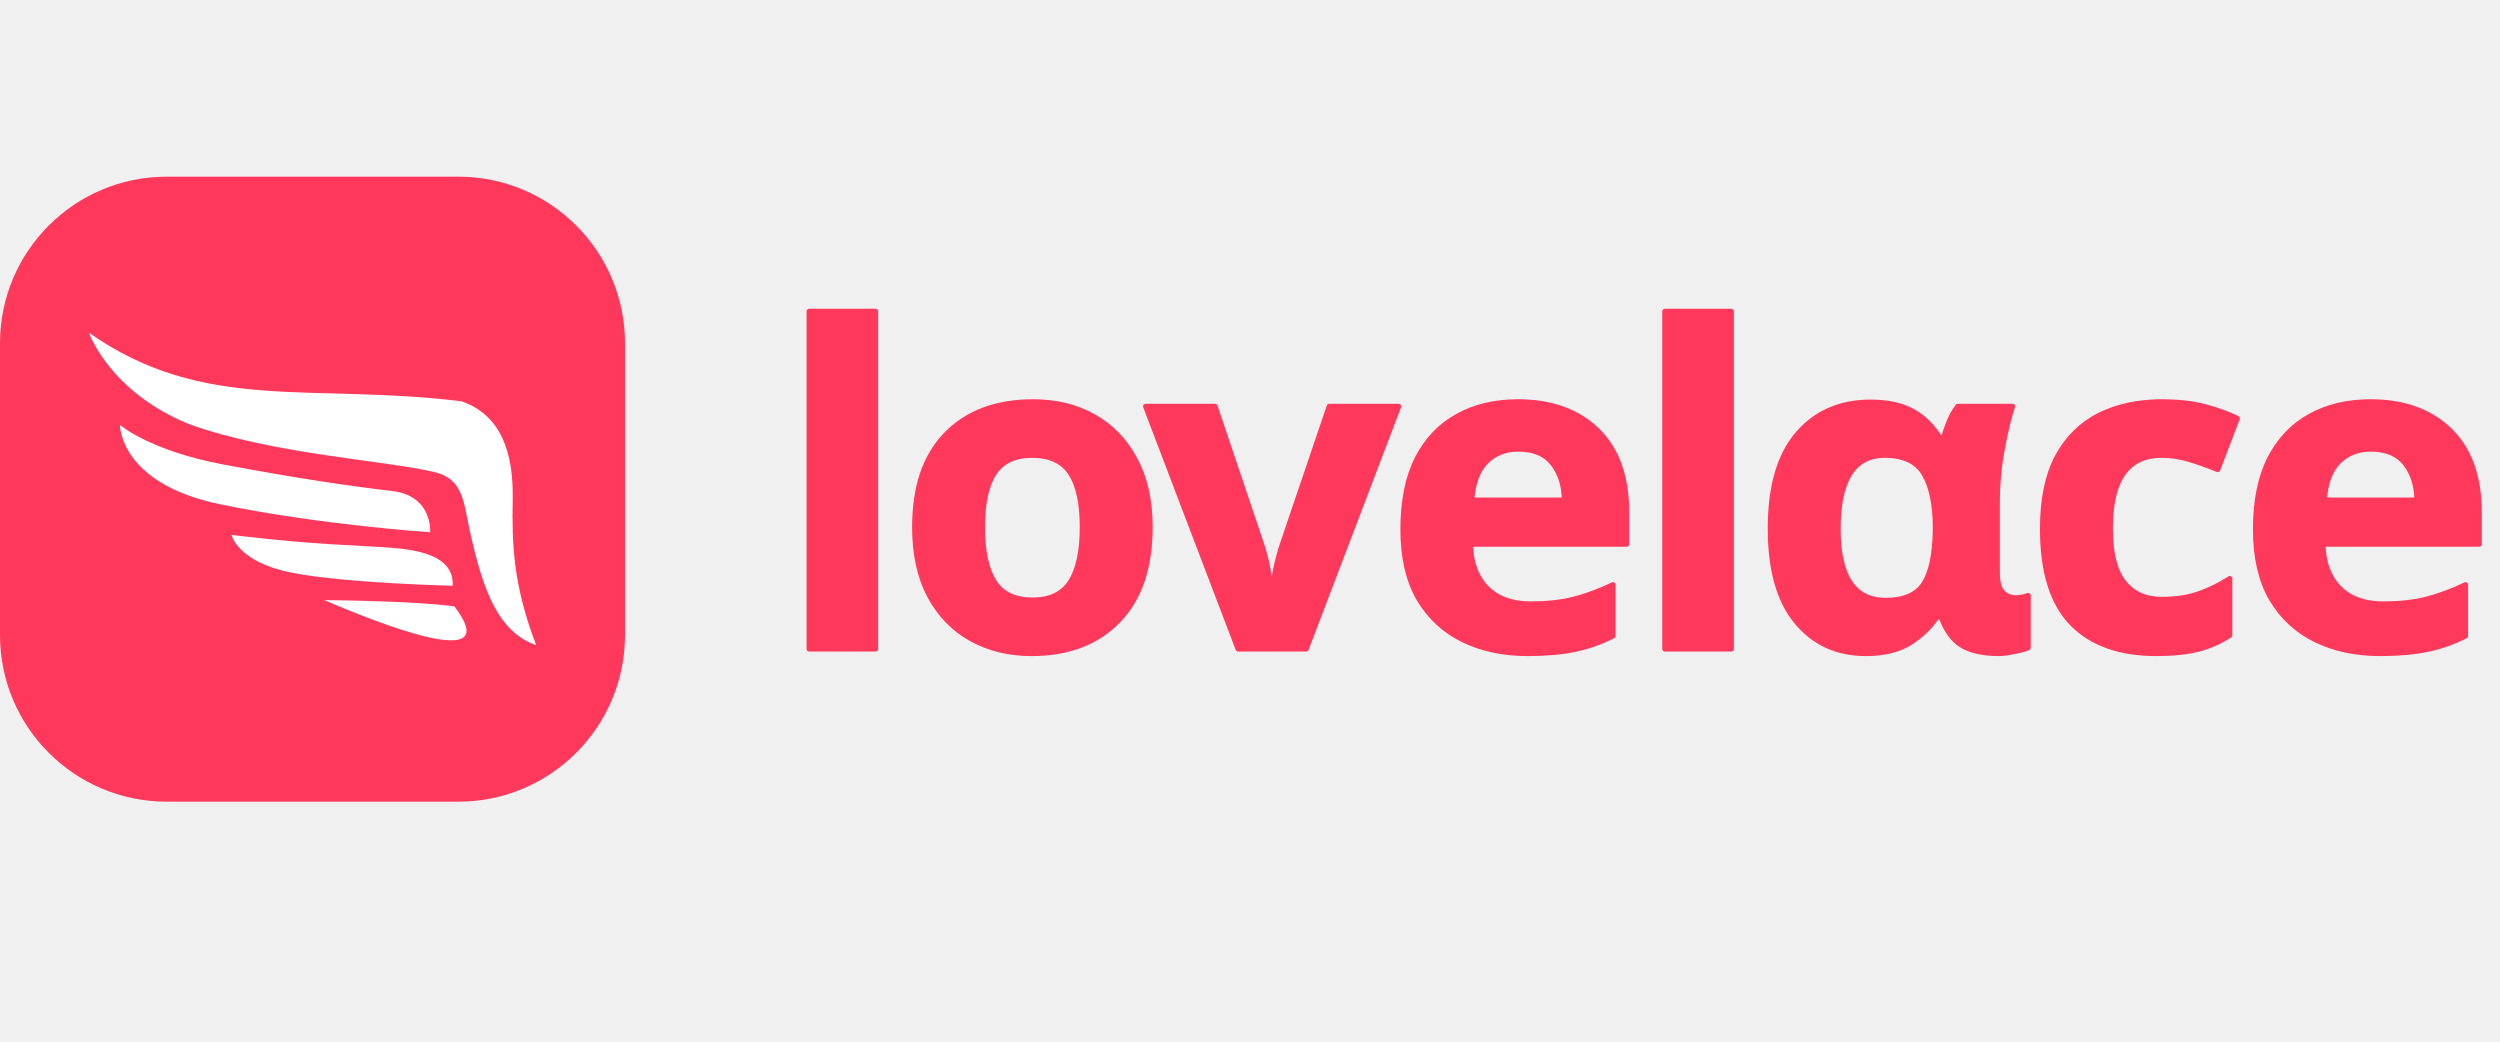
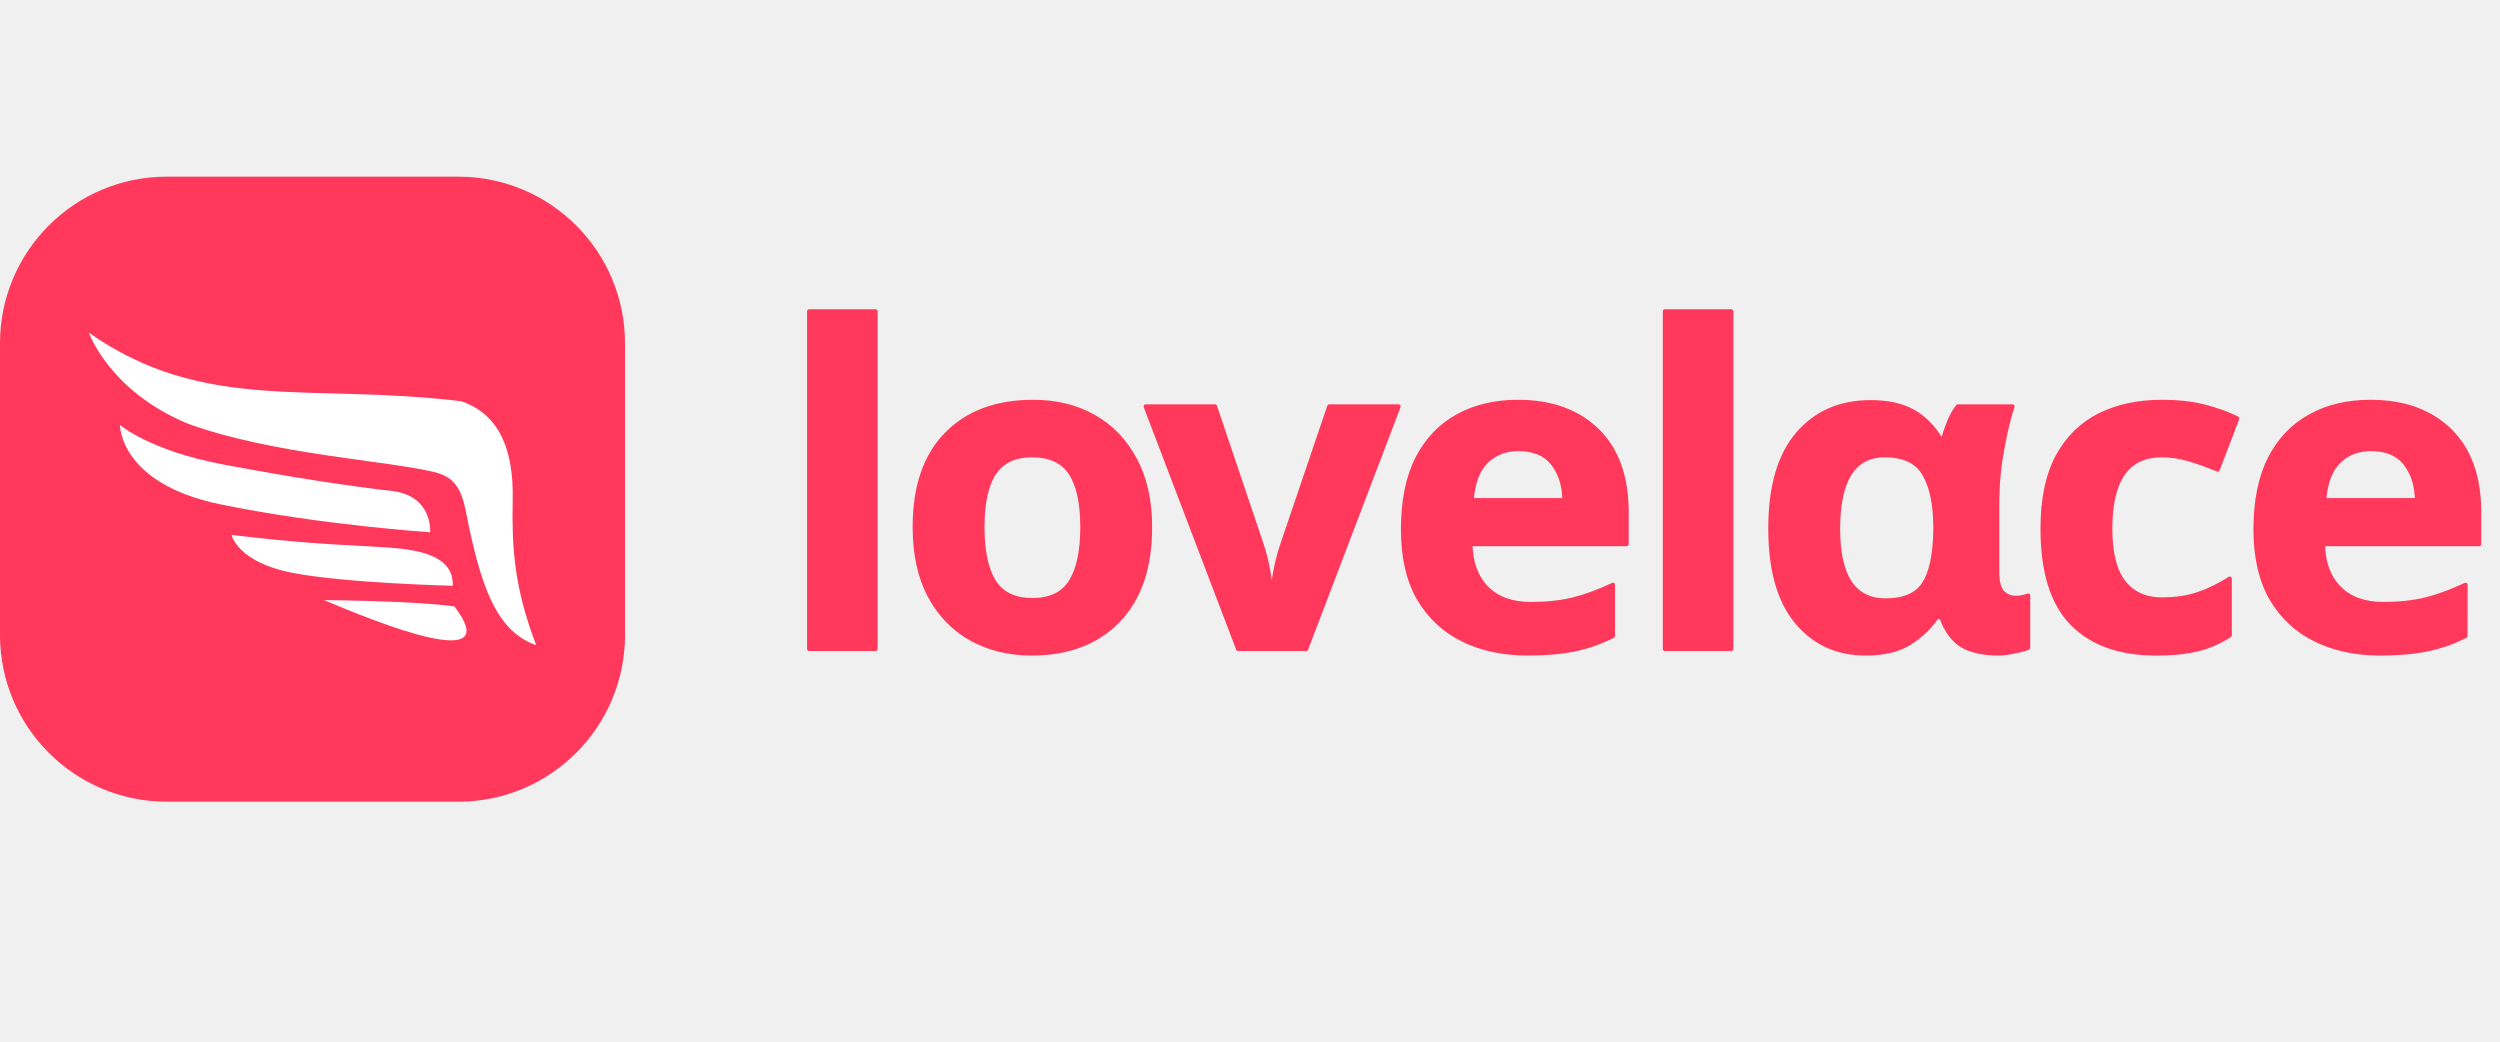
<svg xmlns="http://www.w3.org/2000/svg" width="120" height="50" viewBox="0 0 120 50" version="1.1" id="SVGRoot">
  <defs id="defs132">
    <rect x="11.236" y="7.285" width="69.721" height="10.07" id="rect3" />
    <rect x="12.943" y="23.094" width="88.414" height="18.186" id="rect1" />
    <rect x="-1.478" y="42.333" width="127.885" height="23.822" id="rect3454" />
    <clipPath id="b983e3c625">
      <path d="m 142,147.301 h 115 v 72.75 H 142 Z m 0,0" clip-rule="nonzero" id="path1144" />
    </clipPath>
    <clipPath id="0e8c13dd3a">
      <path d="m 70.262,116.359 h 89.156 v 70.5 H 70.262 Z m 0,0" clip-rule="nonzero" id="path1147" />
    </clipPath>
    <clipPath id="b983e3c625-3">
      <path d="m 142,147.301 h 115 v 72.75 H 142 Z m 0,0" clip-rule="nonzero" id="path1144-6" />
    </clipPath>
    <clipPath id="0e8c13dd3a-7">
      <path d="m 70.262,116.359 h 89.156 v 70.5 H 70.262 Z m 0,0" clip-rule="nonzero" id="path1147-5" />
    </clipPath>
    <clipPath id="b983e3c625-3-1">
      <path d="m 142,147.301 h 115 v 72.75 H 142 Z m 0,0" clip-rule="nonzero" id="path1144-6-2" />
    </clipPath>
    <clipPath id="b983e3c625-3-3">
      <path d="m 142,147.301 h 115 v 72.75 H 142 Z m 0,0" clip-rule="nonzero" id="path1144-6-6" />
    </clipPath>
  </defs>
  <g id="layer1" style="display:inline">
-     <text xml:space="preserve" style="font-style:italic;font-variant:normal;font-weight:600;font-stretch:normal;font-size:21.333px;line-height:0;font-family:'IBM Plex Sans';-inkscape-font-specification:'IBM Plex Sans Semi-Bold Italic';letter-spacing:-0.74px;word-spacing:0px;display:inline;fill:#ff385c;fill-opacity:1;stroke:#000000;stroke-width:0.25;stroke-linecap:round;stroke-linejoin:round;stroke-miterlimit:4;stroke-dasharray:none;stroke-opacity:1;paint-order:stroke markers fill" x="37.184" y="31.15" id="text2-3-3">
-       <tspan x="37.184" y="31.15" style="font-style:normal;font-variant:normal;font-weight:bold;font-stretch:normal;font-size:21.333px;font-family:Manrope;-inkscape-font-specification:'Manrope Bold';fill:#ff385c;fill-opacity:1;stroke:#ff385c;stroke-width:0.25;stroke-linecap:round;stroke-linejoin:round;stroke-miterlimit:4;stroke-dasharray:none;stroke-opacity:1;paint-order:stroke markers fill" id="tspan541421-5-5">lovelαcers</tspan>
+     <text xml:space="preserve" style="font-style:italic;font-variant:normal;font-weight:600;font-stretch:normal;font-size:21.333px;line-height:0;font-family:'IBM Plex Sans';-inkscape-font-specification:'IBM Plex Sans Semi-Bold Italic';letter-spacing:-0.74px;word-spacing:0px;display:inline;fill:#ff385c;fill-opacity:1;stroke:#000000;stroke-width:0.2;stroke-linecap:round;stroke-linejoin:round;stroke-miterlimit:4;stroke-dasharray:none;stroke-opacity:1;paint-order:stroke markers fill" x="37.184" y="31.15" id="text2-3-3">
+       <tspan x="37.184" y="31.15" style="font-style:normal;font-variant:normal;font-weight:bold;font-stretch:normal;font-size:21.333px;font-family:Manrope;-inkscape-font-specification:'Manrope Bold';fill:#ff385c;fill-opacity:1;stroke:#ff385c;stroke-width:0.2;stroke-linecap:round;stroke-linejoin:round;stroke-miterlimit:4;stroke-dasharray:none;stroke-opacity:1;paint-order:stroke markers fill" id="tspan541421-5-5">lovelαcers</tspan>
    </text>
    <rect style="fill:#ff385c;fill-opacity:1;stroke:none;stroke-width:0.168;stroke-linecap:round;stroke-linejoin:round;paint-order:stroke markers fill" id="rect1078" width="30" height="30" x="0" y="8.48" rx="8" ry="8" />
    <path style="display:inline;fill:#ffffff;fill-opacity:1;stroke:none;stroke-width:0.252;stroke-opacity:1" d="m 25.738,30.97 c -1.105,-2.877 -1.168,-4.842 -1.128,-7.019 0.039,-2.242 -0.564,-4.022 -2.445,-4.686 C 14.941,18.366 9.798,19.856 4.268,15.97 c 0,0 0.973,2.811 4.775,4.376 4.035,1.466 9.488,1.752 11.846,2.323 1.316,0.332 1.354,1.365 1.644,2.72 0.65,3.007 1.395,4.945 3.205,5.58" id="path33289-7" />
    <path style="display:inline;fill:#ffffff;fill-opacity:1;stroke:none;stroke-width:0.286;stroke-opacity:1" d="m 21.81,29.106 c -1.991,-0.272 -6.251,-0.3 -6.251,-0.3 2.531,1.078 8.756,3.579 6.251,0.3 z" id="path33287-0" />
    <path style="display:inline;fill:#ffffff;fill-opacity:1;stroke:none;stroke-width:0.286;stroke-opacity:1" d="m 21.731,28.116 c 0.061,-1.461 -1.654,-1.751 -3.328,-1.851 -1.001,-0.055 -2.003,-0.109 -2.564,-0.145 -2.35,-0.145 -4.729,-0.445 -4.729,-0.445 0,0 0.297,1.307 2.891,1.815 2.584,0.508 7.731,0.626 7.731,0.626 z" id="path33285-9" />
    <path style="display:inline;fill:#ffffff;fill-opacity:1;stroke:none;stroke-width:0.286;stroke-opacity:1" d="m 20.649,25.548 c 0,0 0.133,-1.752 -1.828,-1.979 -1.961,-0.227 -4.615,-0.615 -8.129,-1.278 -3.514,-0.662 -4.934,-1.895 -4.934,-1.895 0,0 -0.04,2.801 4.8,3.808 4.831,0.999 10.091,1.344 10.091,1.344 z" id="path1156-3" />
  </g>
  <g id="layer2" style="display:inline" />
  <g id="layer3" style="display:inline" />
  <g id="layer4" style="display:none">
    <rect style="display:inline;opacity:0.557;fill:#ff5e00;fill-opacity:1;stroke:#0069f5;stroke-width:0;stroke-linecap:round;stroke-linejoin:round;paint-order:stroke fill markers" id="rect1592-1" width="15" height="15" x="1.8808064e-06" y="15" />
    <rect style="display:inline;opacity:0.557;fill:#ff0000;stroke:#0069f5;stroke-width:0;stroke-linecap:round;stroke-linejoin:round;paint-order:stroke fill markers" id="rect1592" width="120" height="15" x="1.8808064e-06" y="6.7562792e-07" />
  </g>
</svg>
